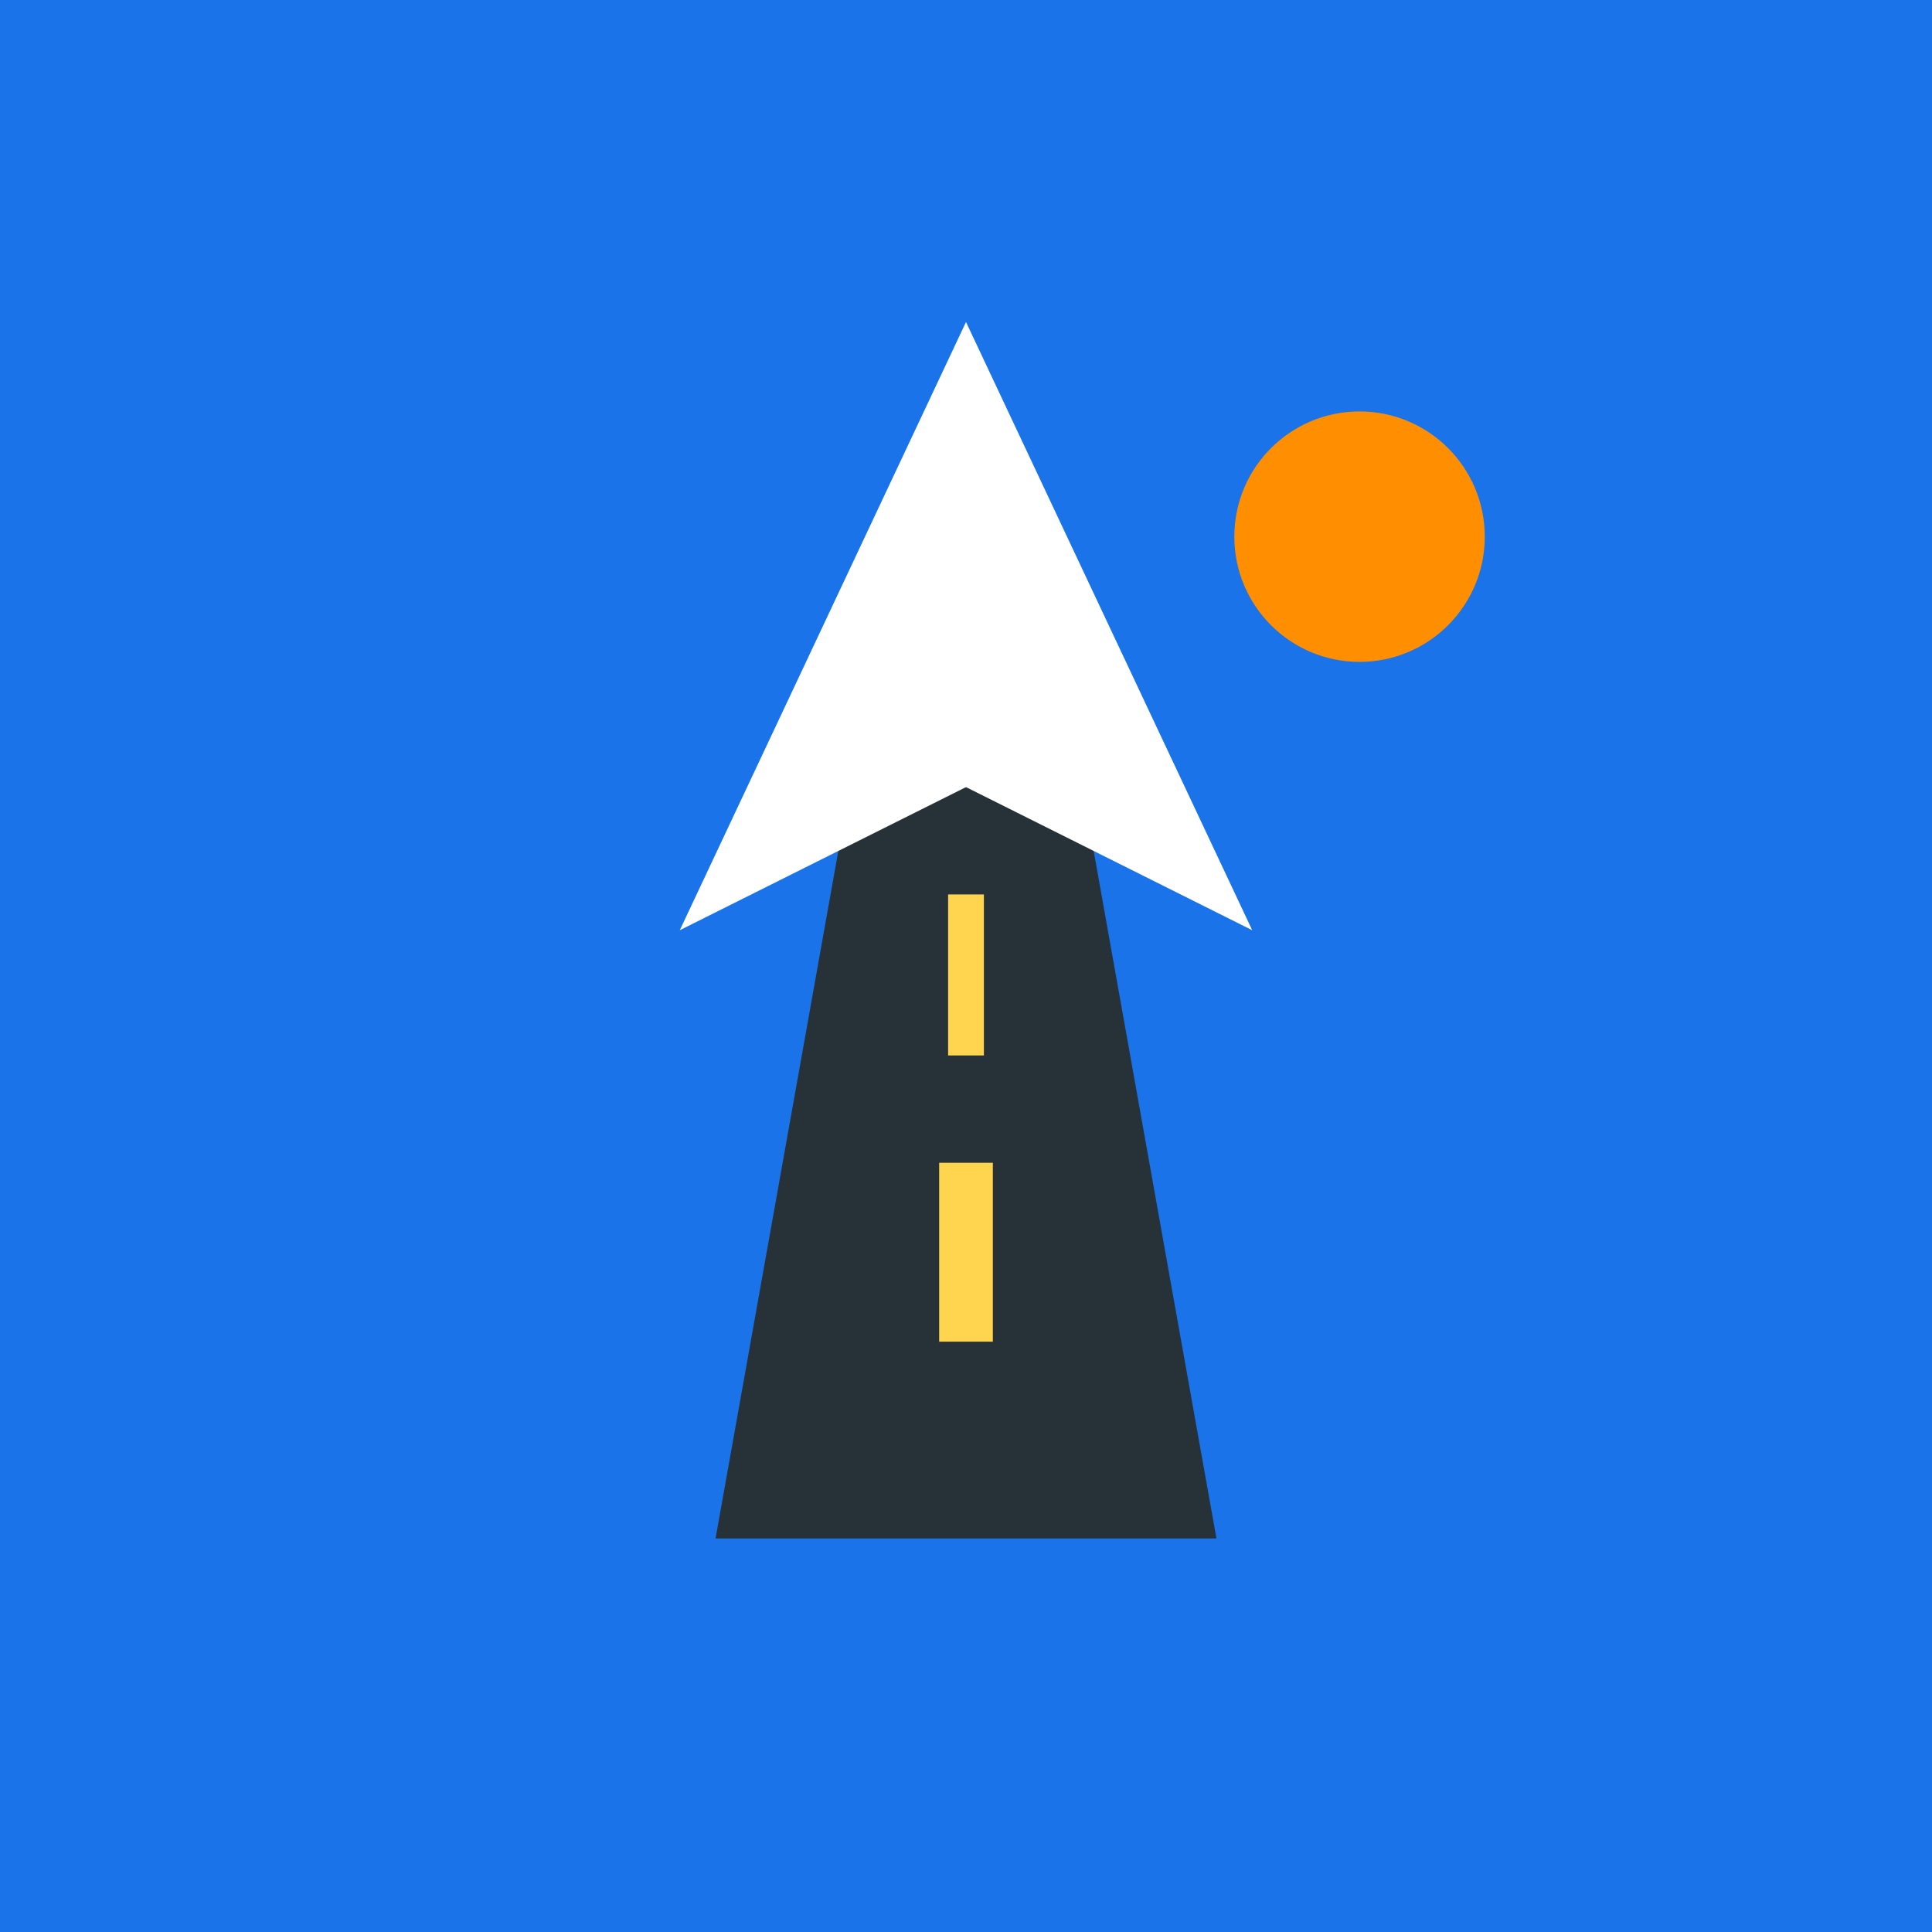
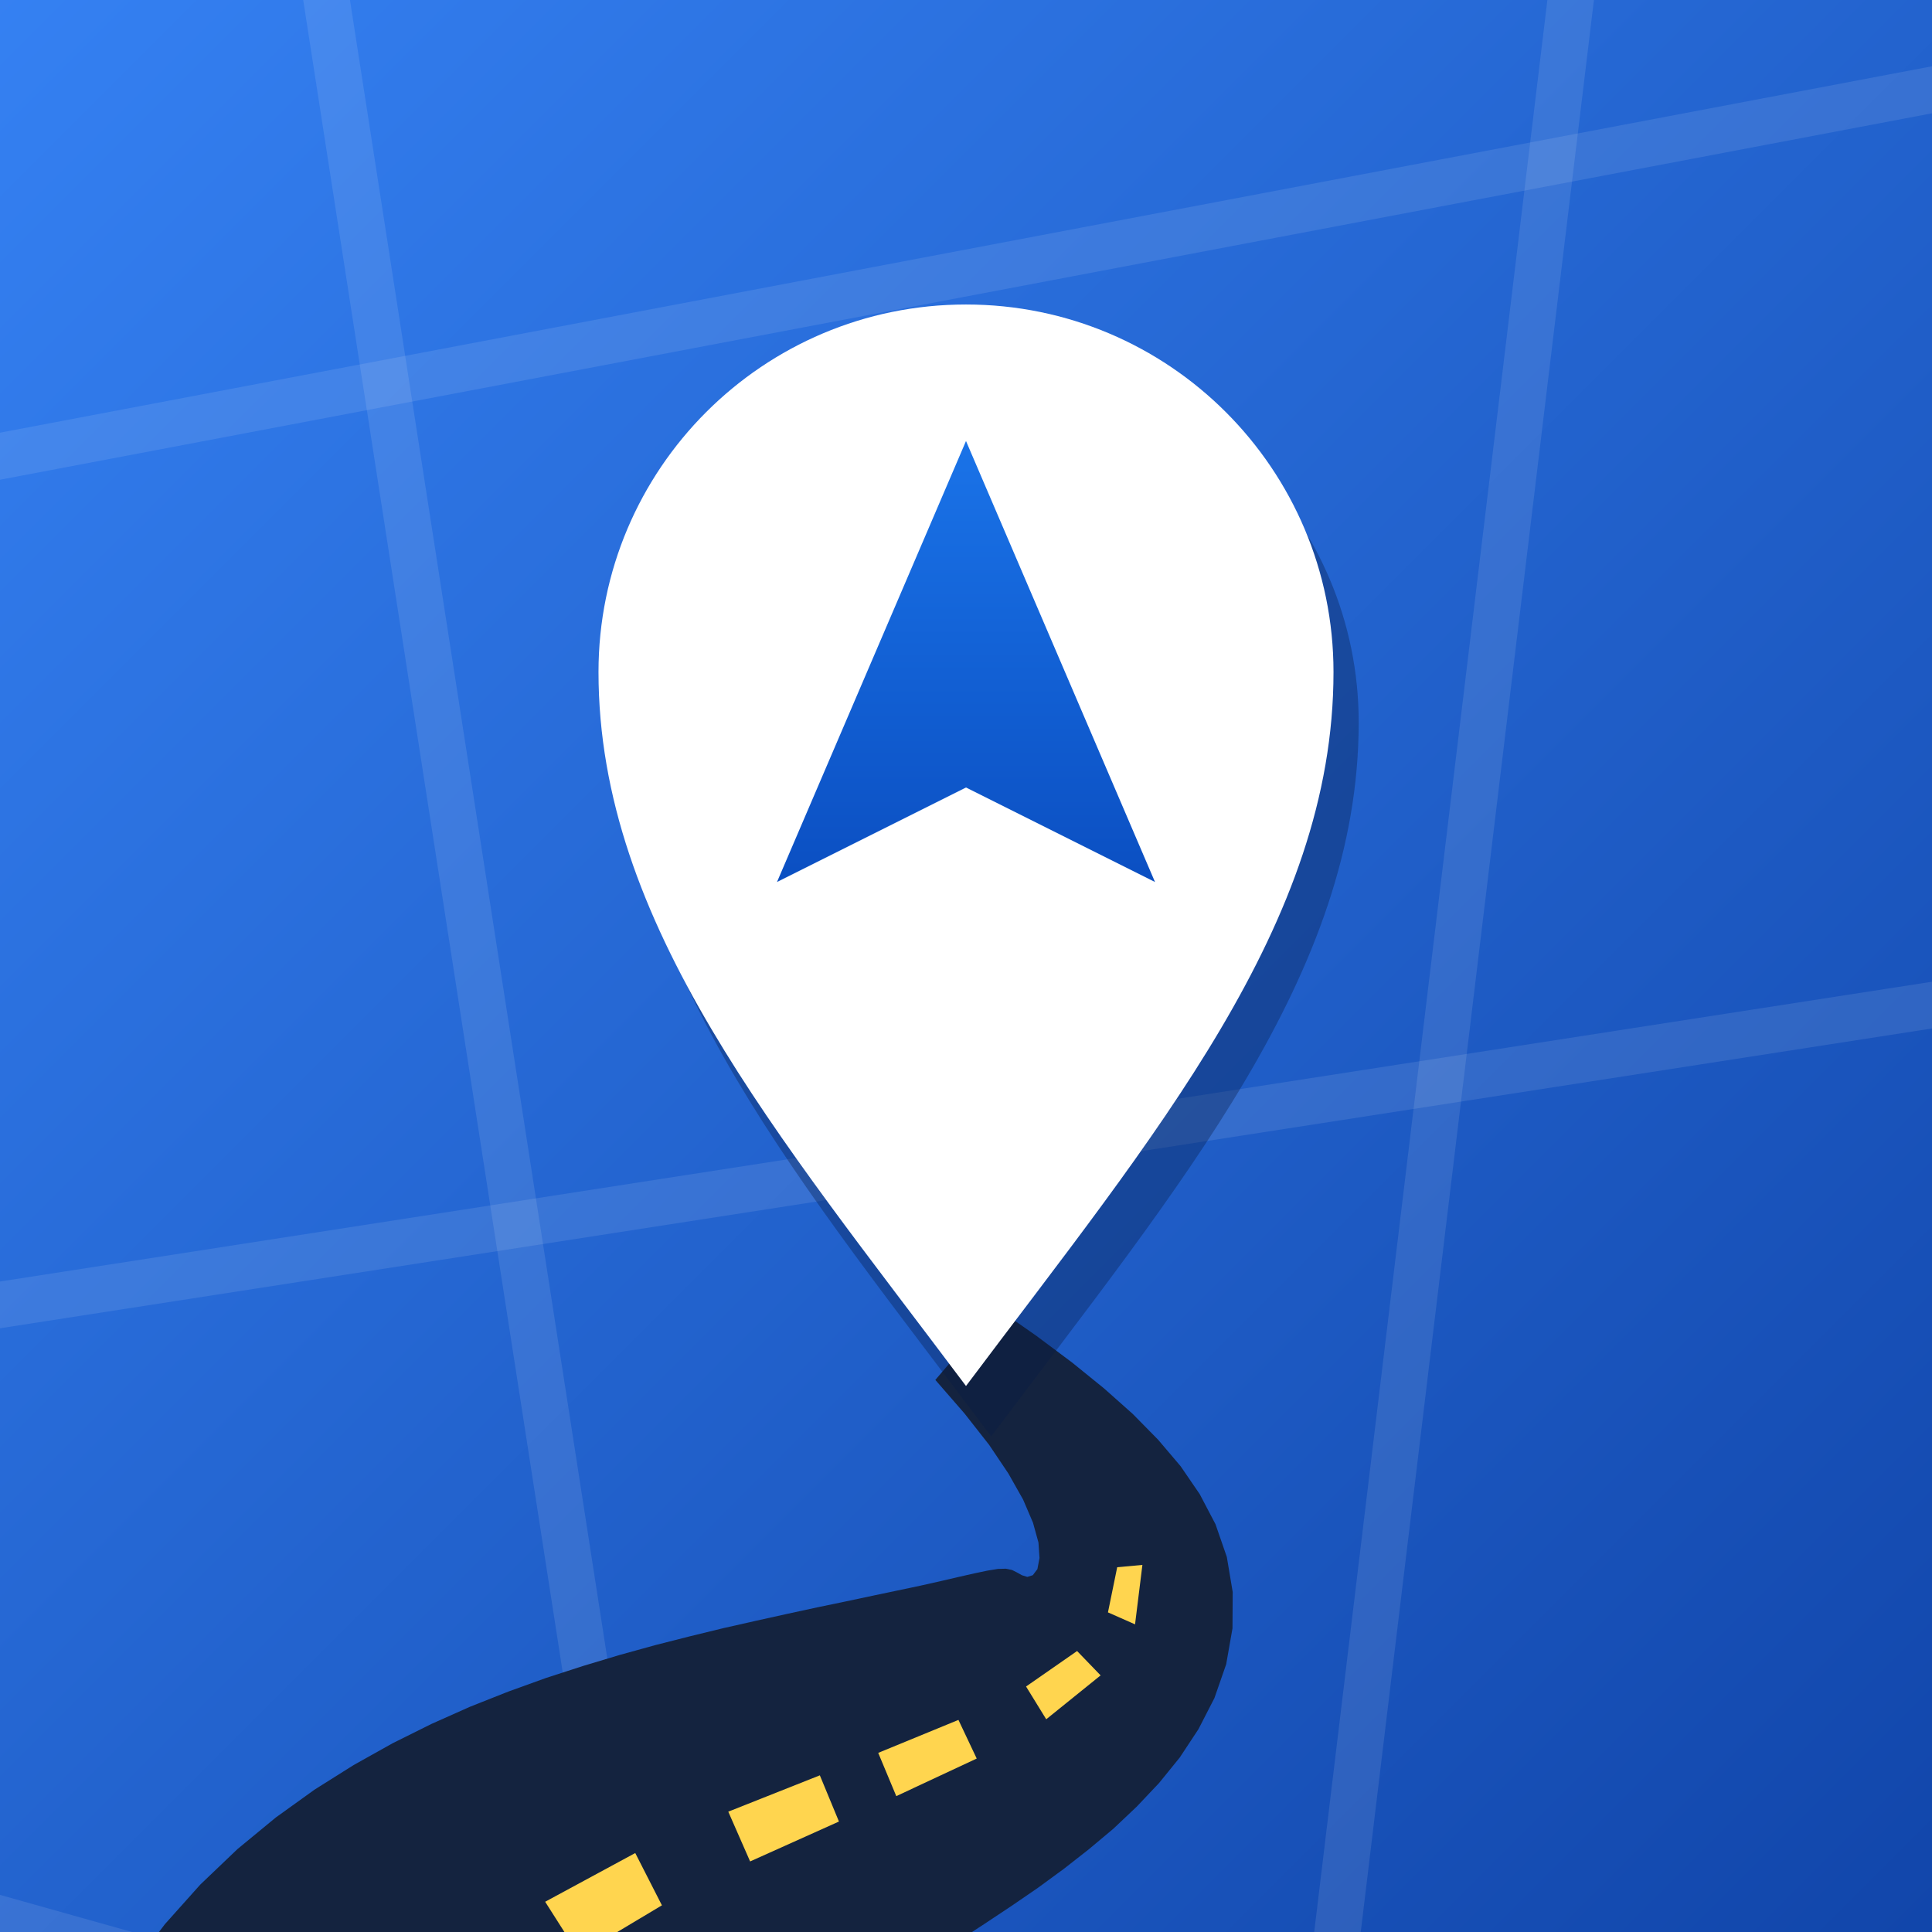
- <svg xmlns="http://www.w3.org/2000/svg" viewBox="0 0 108 108">
-   <rect width="108" height="108" rx="0" fill="#1a73e8" />
-   <path fill="#263238" d="M40,86 L50,30 L58,30 L68,86 Z" />
-   <path fill="#ffd54f" d="M53,36h2v8h-2z M53,50h2v9h-2z M52.5,65h3v10h-3z" />
-   <path fill="#ffffff" d="M54,18 L70,52 L54,44 L38,52 Z" />
-   <circle fill="#ff8f00" cx="76" cy="30" r="7" />
+ <svg xmlns="http://www.w3.org/2000/svg" viewBox="8 6 92 92">
+   <defs>
+     <linearGradient id="bg" x1="0" y1="0" x2="1" y2="1">
+       <stop offset="0" stop-color="#3B8BFF" />
+       <stop offset="1" stop-color="#0A3A9C" />
+     </linearGradient>
+     <linearGradient id="ar" x1="0" y1="0" x2="0" y2="1">
+       <stop offset="0" stop-color="#1A73E8" />
+       <stop offset="1" stop-color="#0B4FC2" />
+     </linearGradient>
+   </defs>
+   <rect x="-10" y="-10" width="128" height="128" fill="url(#bg)" />
+   <g stroke="#FFFFFF" stroke-opacity="0.10" stroke-width="2.2" fill="none">
+     <path d="M-4,30 L112,8" />
+     <path d="M-4,70 L112,52" />
+     <path d="M22,-4 L40,112" />
+     <path d="M84,-4 L70,112" />
+     <path d="M-4,94 L60,112" />
+   </g>
+   <path d="M38.96,115.07 L38.75,114.59 L38.56,114.18 L38.4,113.79 L38.27,113.4 L38.19,112.96 L38.17,112.48 L38.24,111.93 L38.41,111.32 L38.69,110.65 L39.09,109.92 L39.61,109.16 L40.24,108.37 L40.98,107.55 L41.82,106.73 L42.76,105.89 L43.77,105.06 L44.86,104.22 L46,103.39 L47.2,102.57 L48.44,101.74 L49.7,100.92 L50.99,100.1 L52.28,99.28 L53.58,98.46 L54.87,97.62 L56.15,96.77 L57.42,95.9 L58.65,95 L59.85,94.06 L61.02,93.08 L62.13,92.03 L63.19,90.91 L64.18,89.69 L65.07,88.34 L65.83,86.86 L66.39,85.25 L66.69,83.54 L66.7,81.81 L66.42,80.14 L65.88,78.58 L65.13,77.15 L64.22,75.82 L63.15,74.56 L61.94,73.33 L60.58,72.12 L59.05,70.88 L57.35,69.61 L55.46,68.29 L52.54,71.71 L53.93,73.31 L55.1,74.8 L56.02,76.17 L56.72,77.41 L57.19,78.51 L57.45,79.45 L57.5,80.19 L57.4,80.72 L57.18,81.01 L56.92,81.09 L56.66,81.01 L56.43,80.88 L56.19,80.76 L55.9,80.7 L55.52,80.71 L55.03,80.79 L54.41,80.92 L53.66,81.09 L52.8,81.29 L51.82,81.51 L50.73,81.74 L49.54,81.99 L48.27,82.26 L46.92,82.54 L45.49,82.85 L44,83.18 L42.45,83.53 L40.85,83.92 L39.2,84.34 L37.5,84.81 L35.77,85.33 L34.01,85.9 L32.21,86.55 L30.39,87.27 L28.55,88.09 L26.7,89.01 L24.84,90.05 L22.98,91.22 L21.13,92.55 L19.31,94.05 L17.54,95.74 L15.85,97.63 L14.26,99.73 L12.82,102.02 L11.55,104.52 L10.48,107.18 L9.64,110 L9.04,112.93 Z" fill="#14233F" />
+   <path d="M26.09,112.6 L27.2,108.45 L23.89,106.97 L22.3,112 Z M29.24,104.89 L32.08,101.79 L29.99,99.36 L26.55,102.78 Z M35.57,99.09 L39.52,96.73 L38.25,94.24 L33.96,96.56 Z M43.72,94.64 L47.95,92.74 L47.04,90.54 L42.68,92.27 Z M50.68,91.53 L54.51,89.74 L53.64,87.9 L49.82,89.47 Z M57.82,87.87 L60.41,85.78 L59.29,84.62 L56.86,86.31 Z M62.05,83.35 L62.4,80.52 L61.2,80.63 L60.76,82.78 Z" fill="#FFD54F" />
+   <path d="M55.2,74.4 C46.2,62.4 37.7,52.4 37.7,40.4 A17.5,17.5 0 1 1 72.7,40.4 C72.7,52.4 64.2,62.4 55.2,74.4 Z" fill="#061A45" fill-opacity="0.35" />
+   <path d="M54,72 C45,60 36.5,50 36.5,38 A17.5,17.5 0 1 1 71.5,38 C71.5,50 63,60 54,72 Z" fill="#FFFFFF" />
+   <path d="M54,27 L63,48 L54,43.5 L45,48 Z" fill="url(#ar)" />
</svg>
